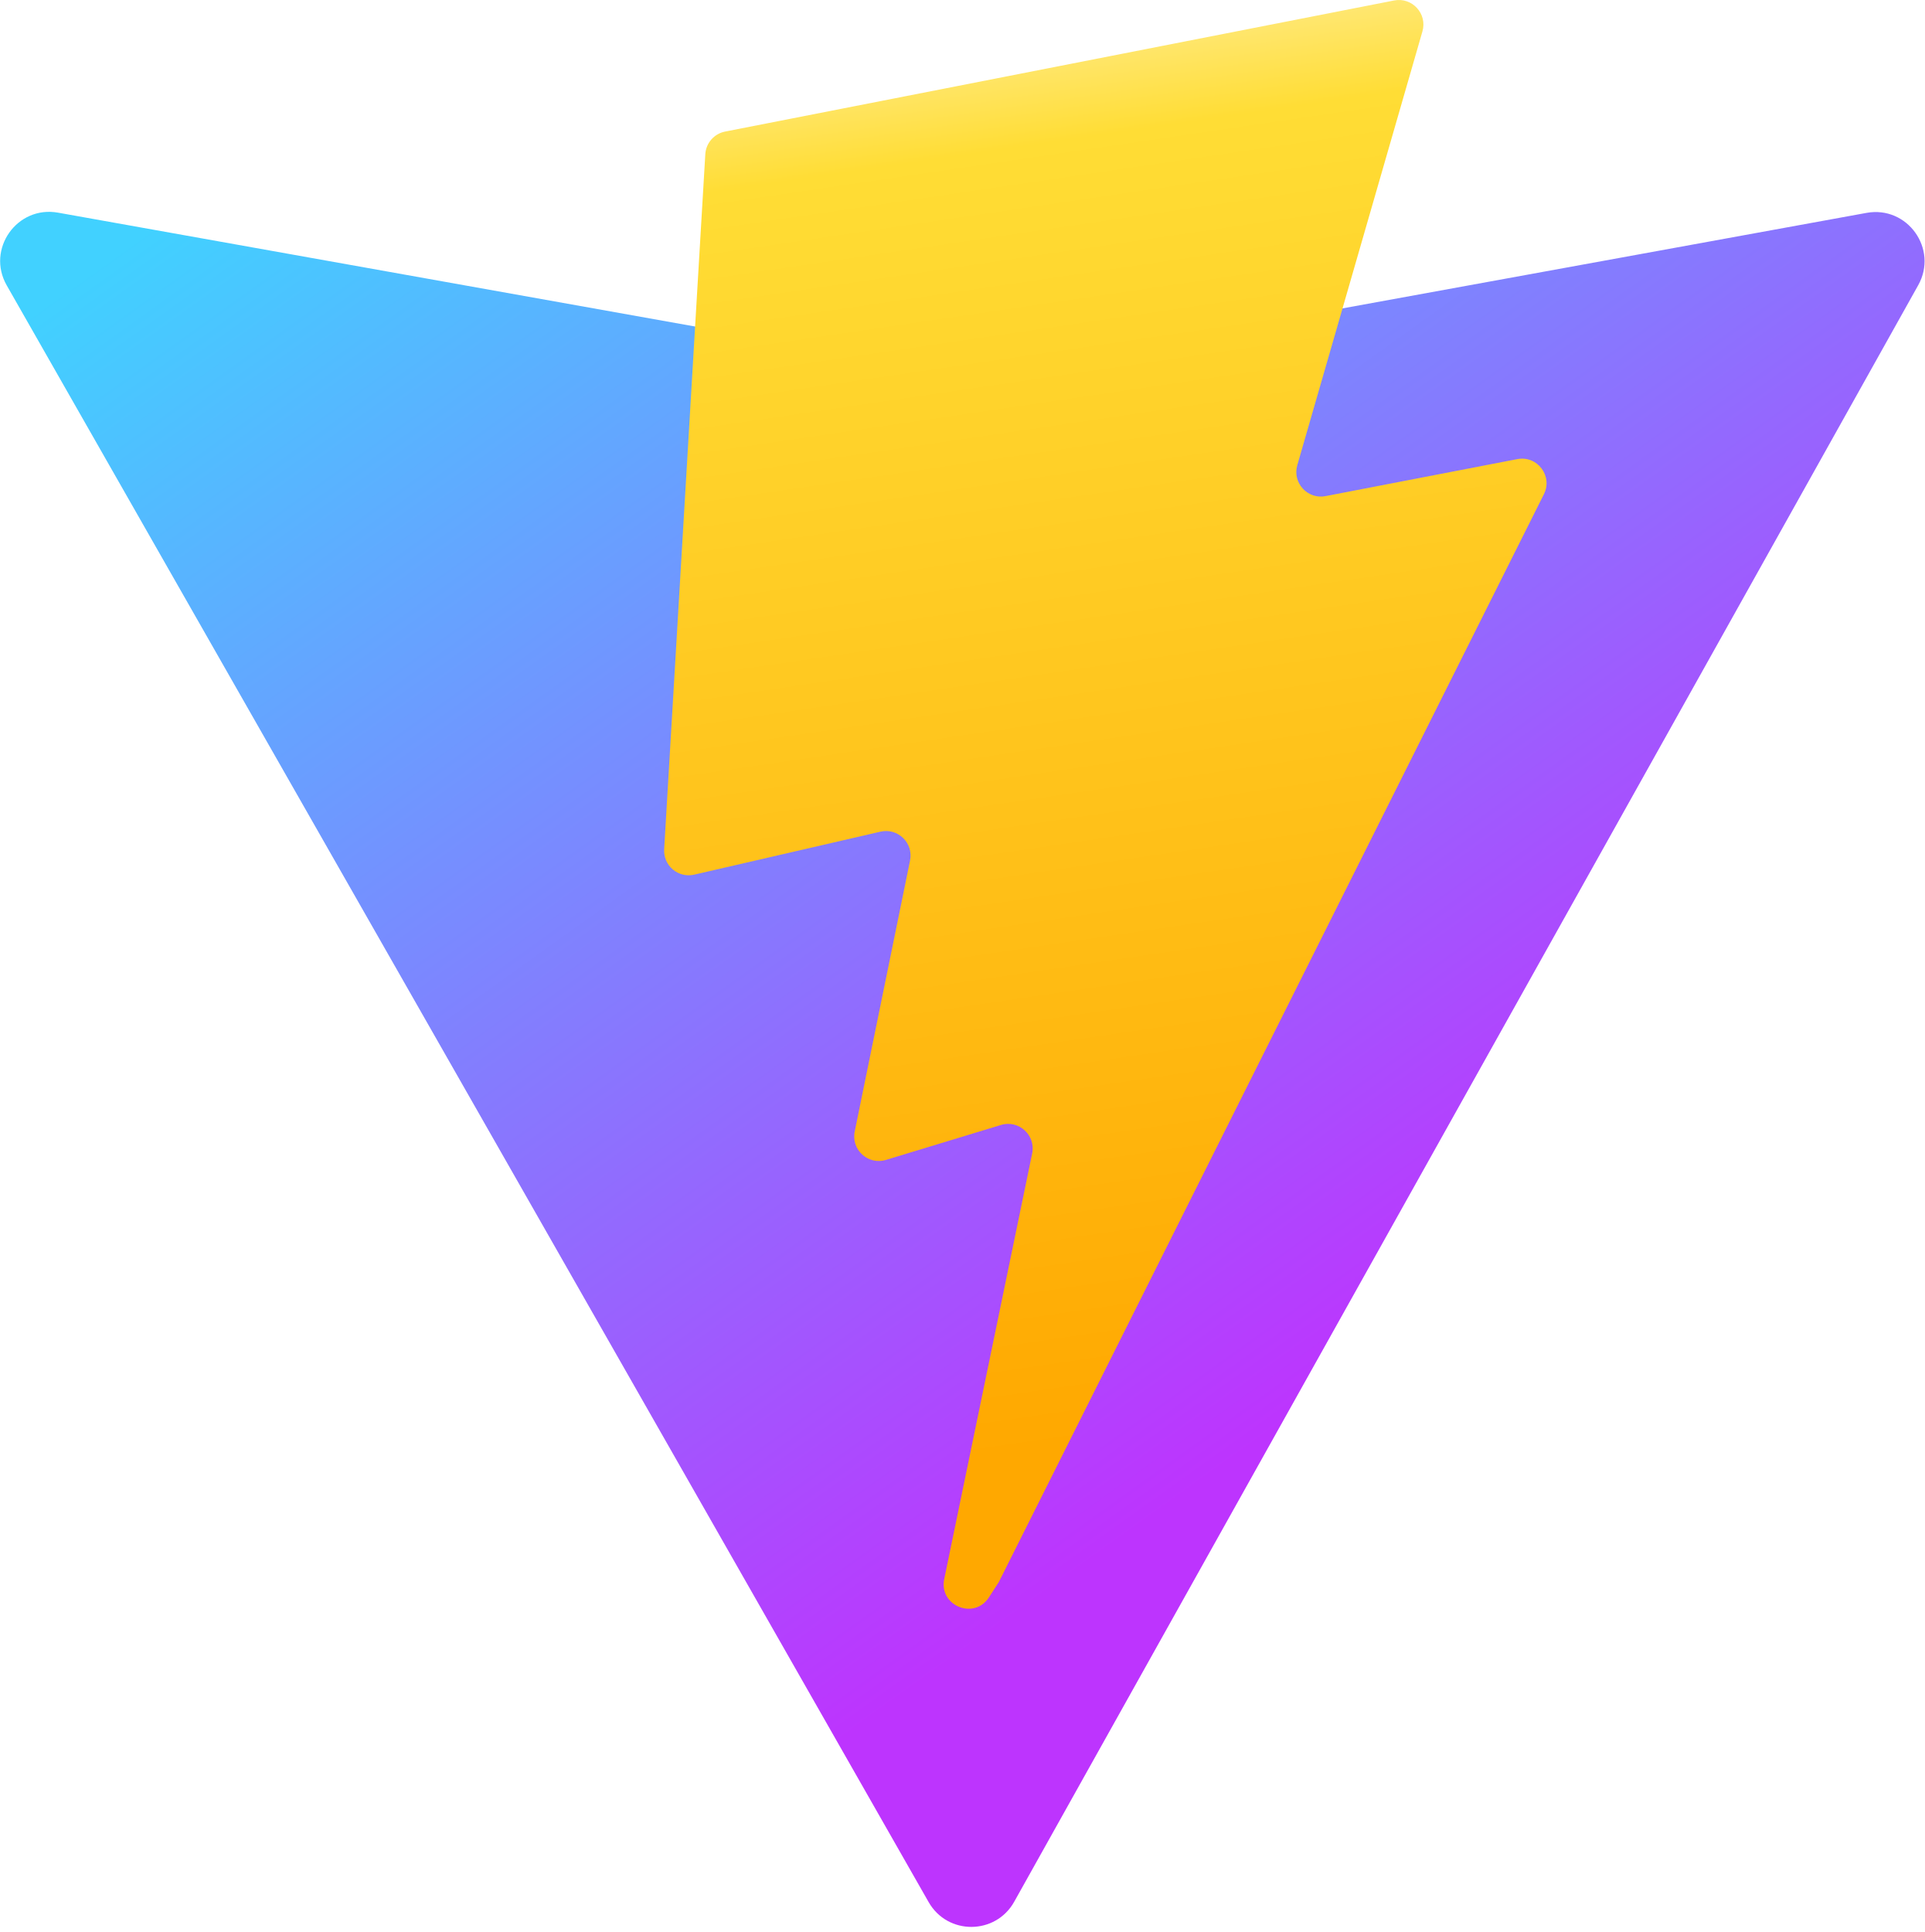
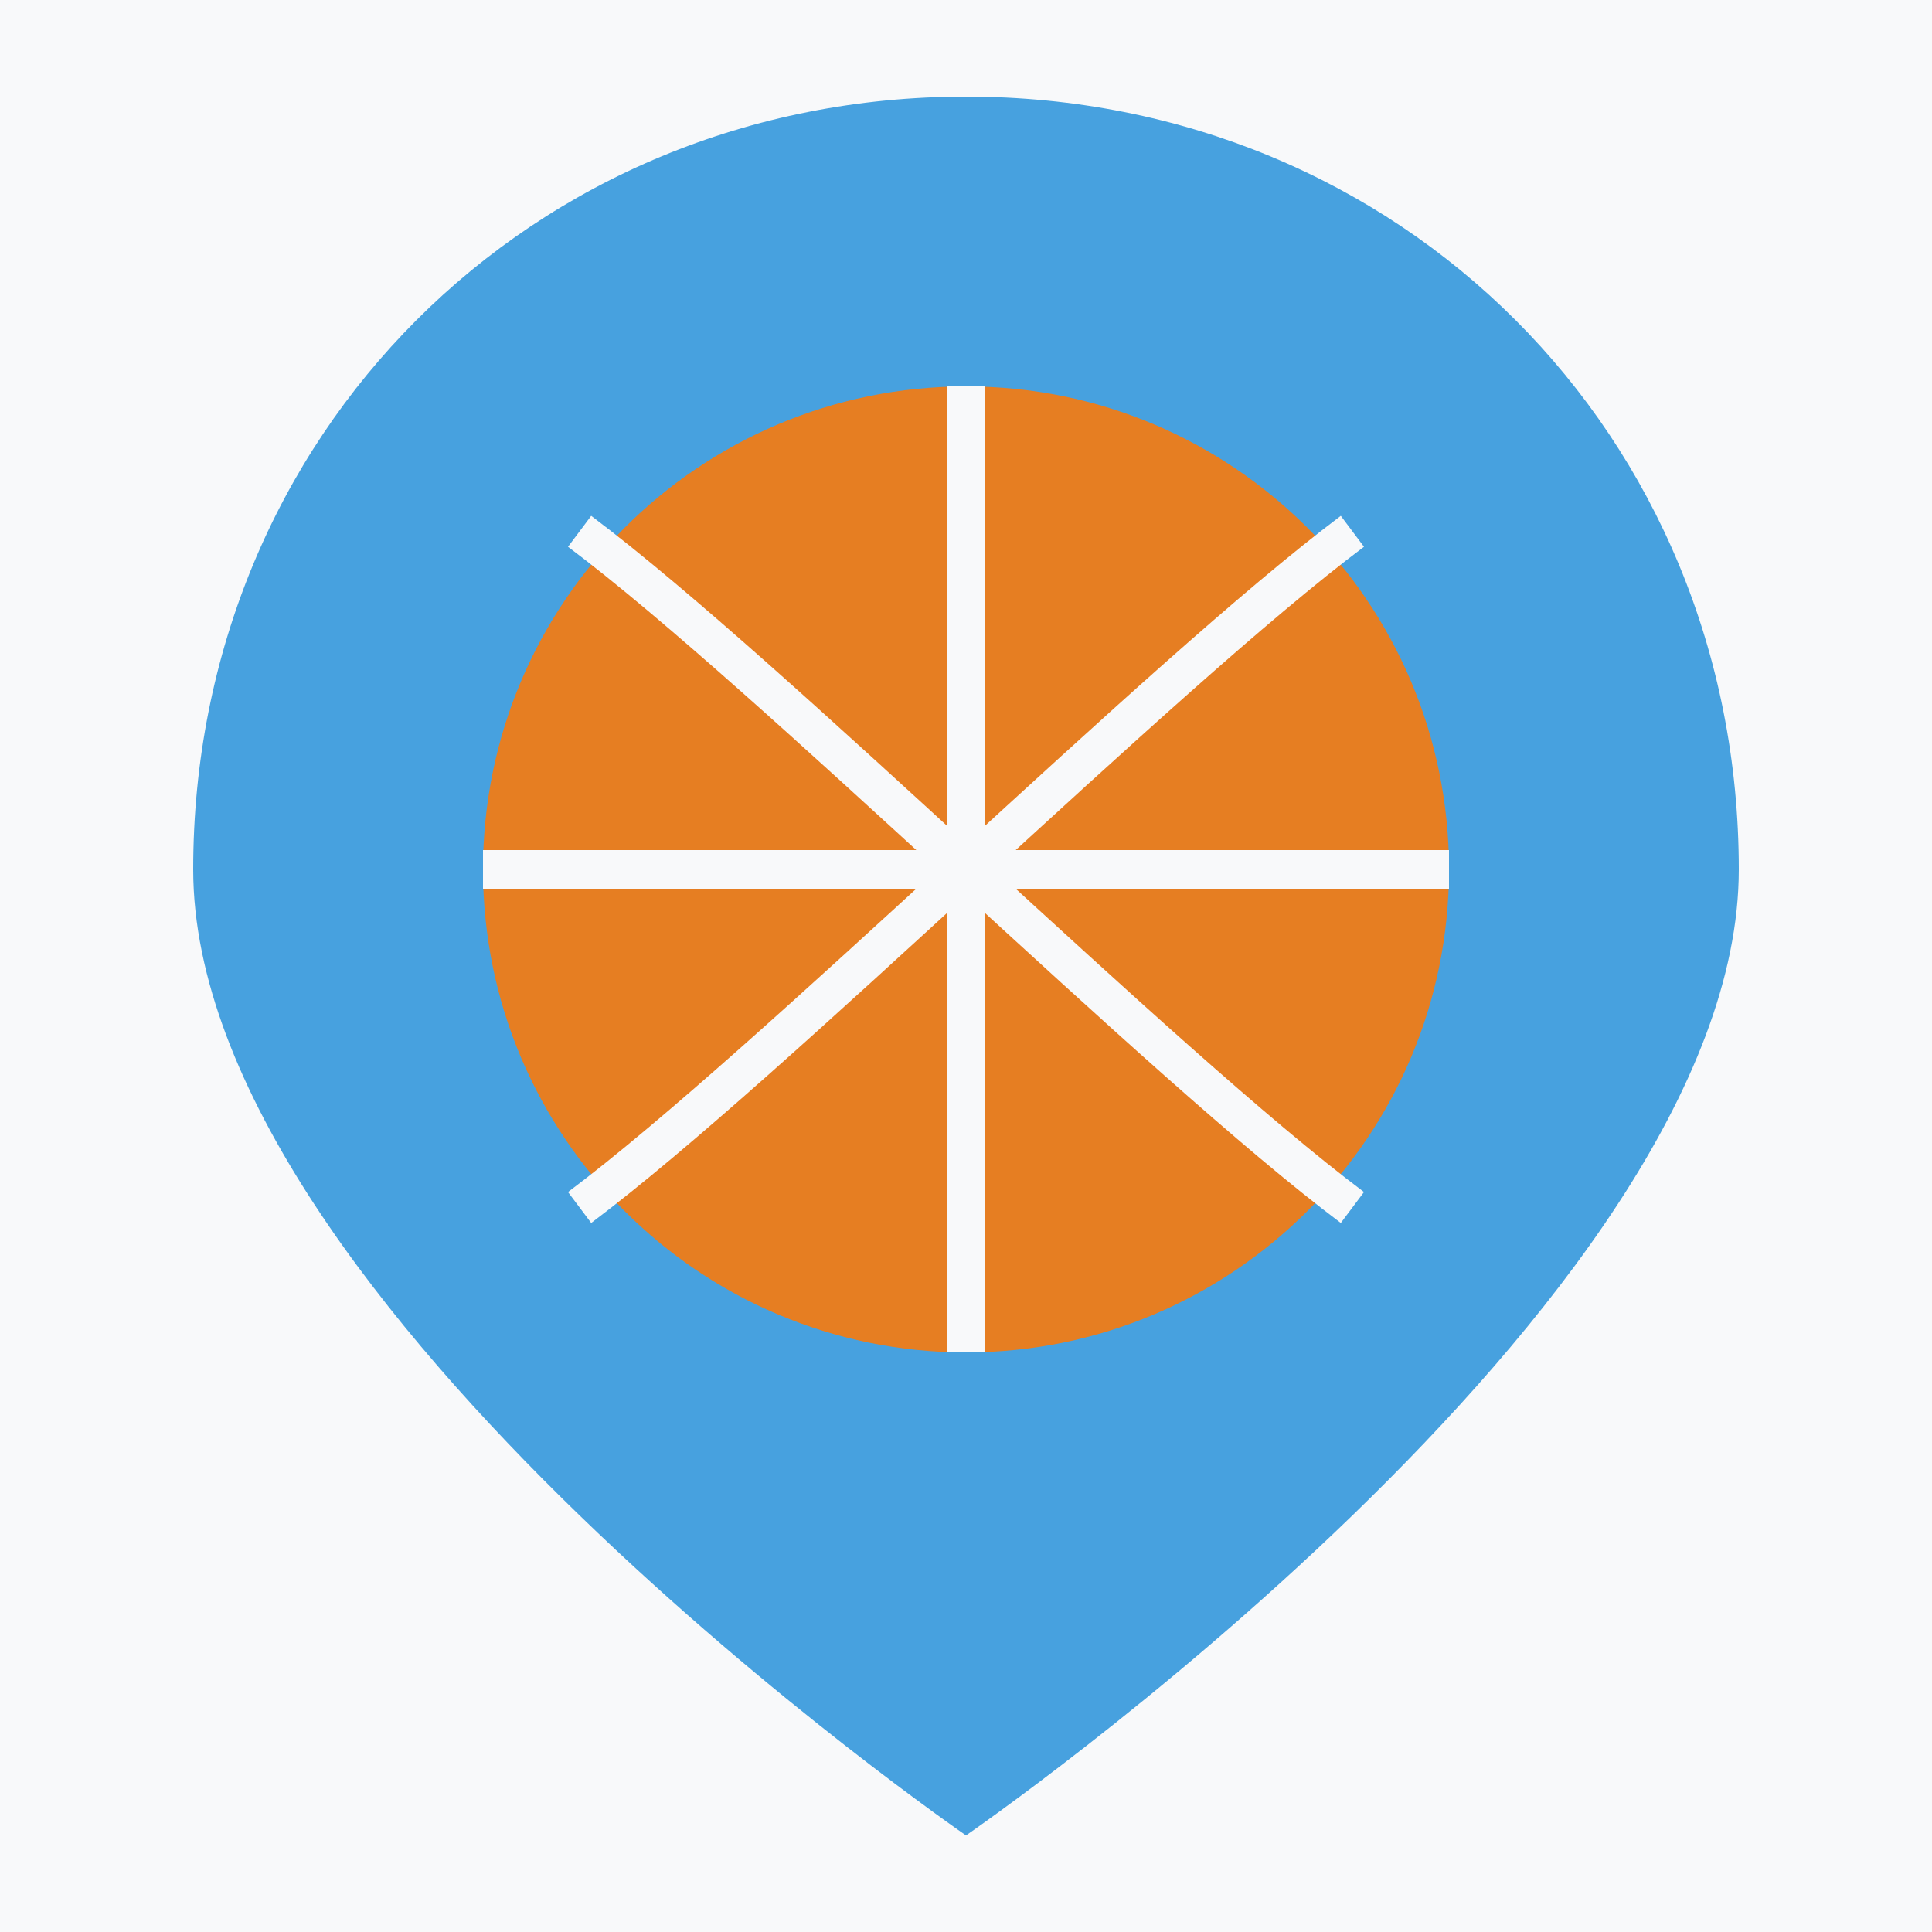
- <svg xmlns="http://www.w3.org/2000/svg" aria-hidden="true" role="img" class="iconify iconify--logos" width="31.88" height="32" preserveAspectRatio="xMidYMid meet" viewBox="0 0 256 257">
-   <defs>
-     <linearGradient id="IconifyId1813088fe1fbc01fb466" x1="-.828%" x2="57.636%" y1="7.652%" y2="78.411%">
-       <stop offset="0%" stop-color="#41D1FF" />
-       <stop offset="100%" stop-color="#BD34FE" />
-     </linearGradient>
-     <linearGradient id="IconifyId1813088fe1fbc01fb467" x1="43.376%" x2="50.316%" y1="2.242%" y2="89.03%">
-       <stop offset="0%" stop-color="#FFEA83" />
-       <stop offset="8.333%" stop-color="#FFDD35" />
-       <stop offset="100%" stop-color="#FFA800" />
-     </linearGradient>
-   </defs>
-   <path fill="url(#IconifyId1813088fe1fbc01fb466)" d="M255.153 37.938L134.897 252.976c-2.483 4.44-8.862 4.466-11.382.048L.875 37.958c-2.746-4.814 1.371-10.646 6.827-9.67l120.385 21.517a6.537 6.537 0 0 0 2.322-.004l117.867-21.483c5.438-.991 9.574 4.796 6.877 9.62Z" />
-   <path fill="url(#IconifyId1813088fe1fbc01fb467)" d="M185.432.063L96.44 17.501a3.268 3.268 0 0 0-2.634 3.014l-5.474 92.456a3.268 3.268 0 0 0 3.997 3.378l24.777-5.718c2.318-.535 4.413 1.507 3.936 3.838l-7.361 36.047c-.495 2.426 1.782 4.5 4.151 3.78l15.304-4.649c2.372-.72 4.652 1.36 4.15 3.788l-11.698 56.621c-.732 3.542 3.979 5.473 5.943 2.437l1.313-2.028l72.516-144.72c1.215-2.423-.88-5.186-3.54-4.672l-25.505 4.922c-2.396.462-4.435-1.77-3.759-4.114l16.646-57.705c.677-2.35-1.37-4.583-3.769-4.113Z" />
+ <svg xmlns="http://www.w3.org/2000/svg" viewBox="0 0 200 200">
+   <rect width="200" height="200" fill="#f8f9fa" />
+   <path d="M100 10 C55 10, 20 45, 20 90 C20 135, 100 190, 100 190 C100 190, 180 135, 180 90 C180 45, 145 10, 100 10" fill="#3498db" opacity="0.9" />
+   <circle cx="100" cy="90" r="50" fill="#e67e22" />
+   <path d="M100 40 C100 60, 100 120, 100 140" stroke="#f8f9fa" stroke-width="4" fill="none" />
+   <path d="M50 90 C70 90, 130 90, 150 90" stroke="#f8f9fa" stroke-width="4" fill="none" />
+   <path d="M60 55 C80 70, 120 110, 140 125" stroke="#f8f9fa" stroke-width="4" fill="none" />
+   <path d="M60 125 C80 110, 120 70, 140 55" stroke="#f8f9fa" stroke-width="4" fill="none" />
</svg>
